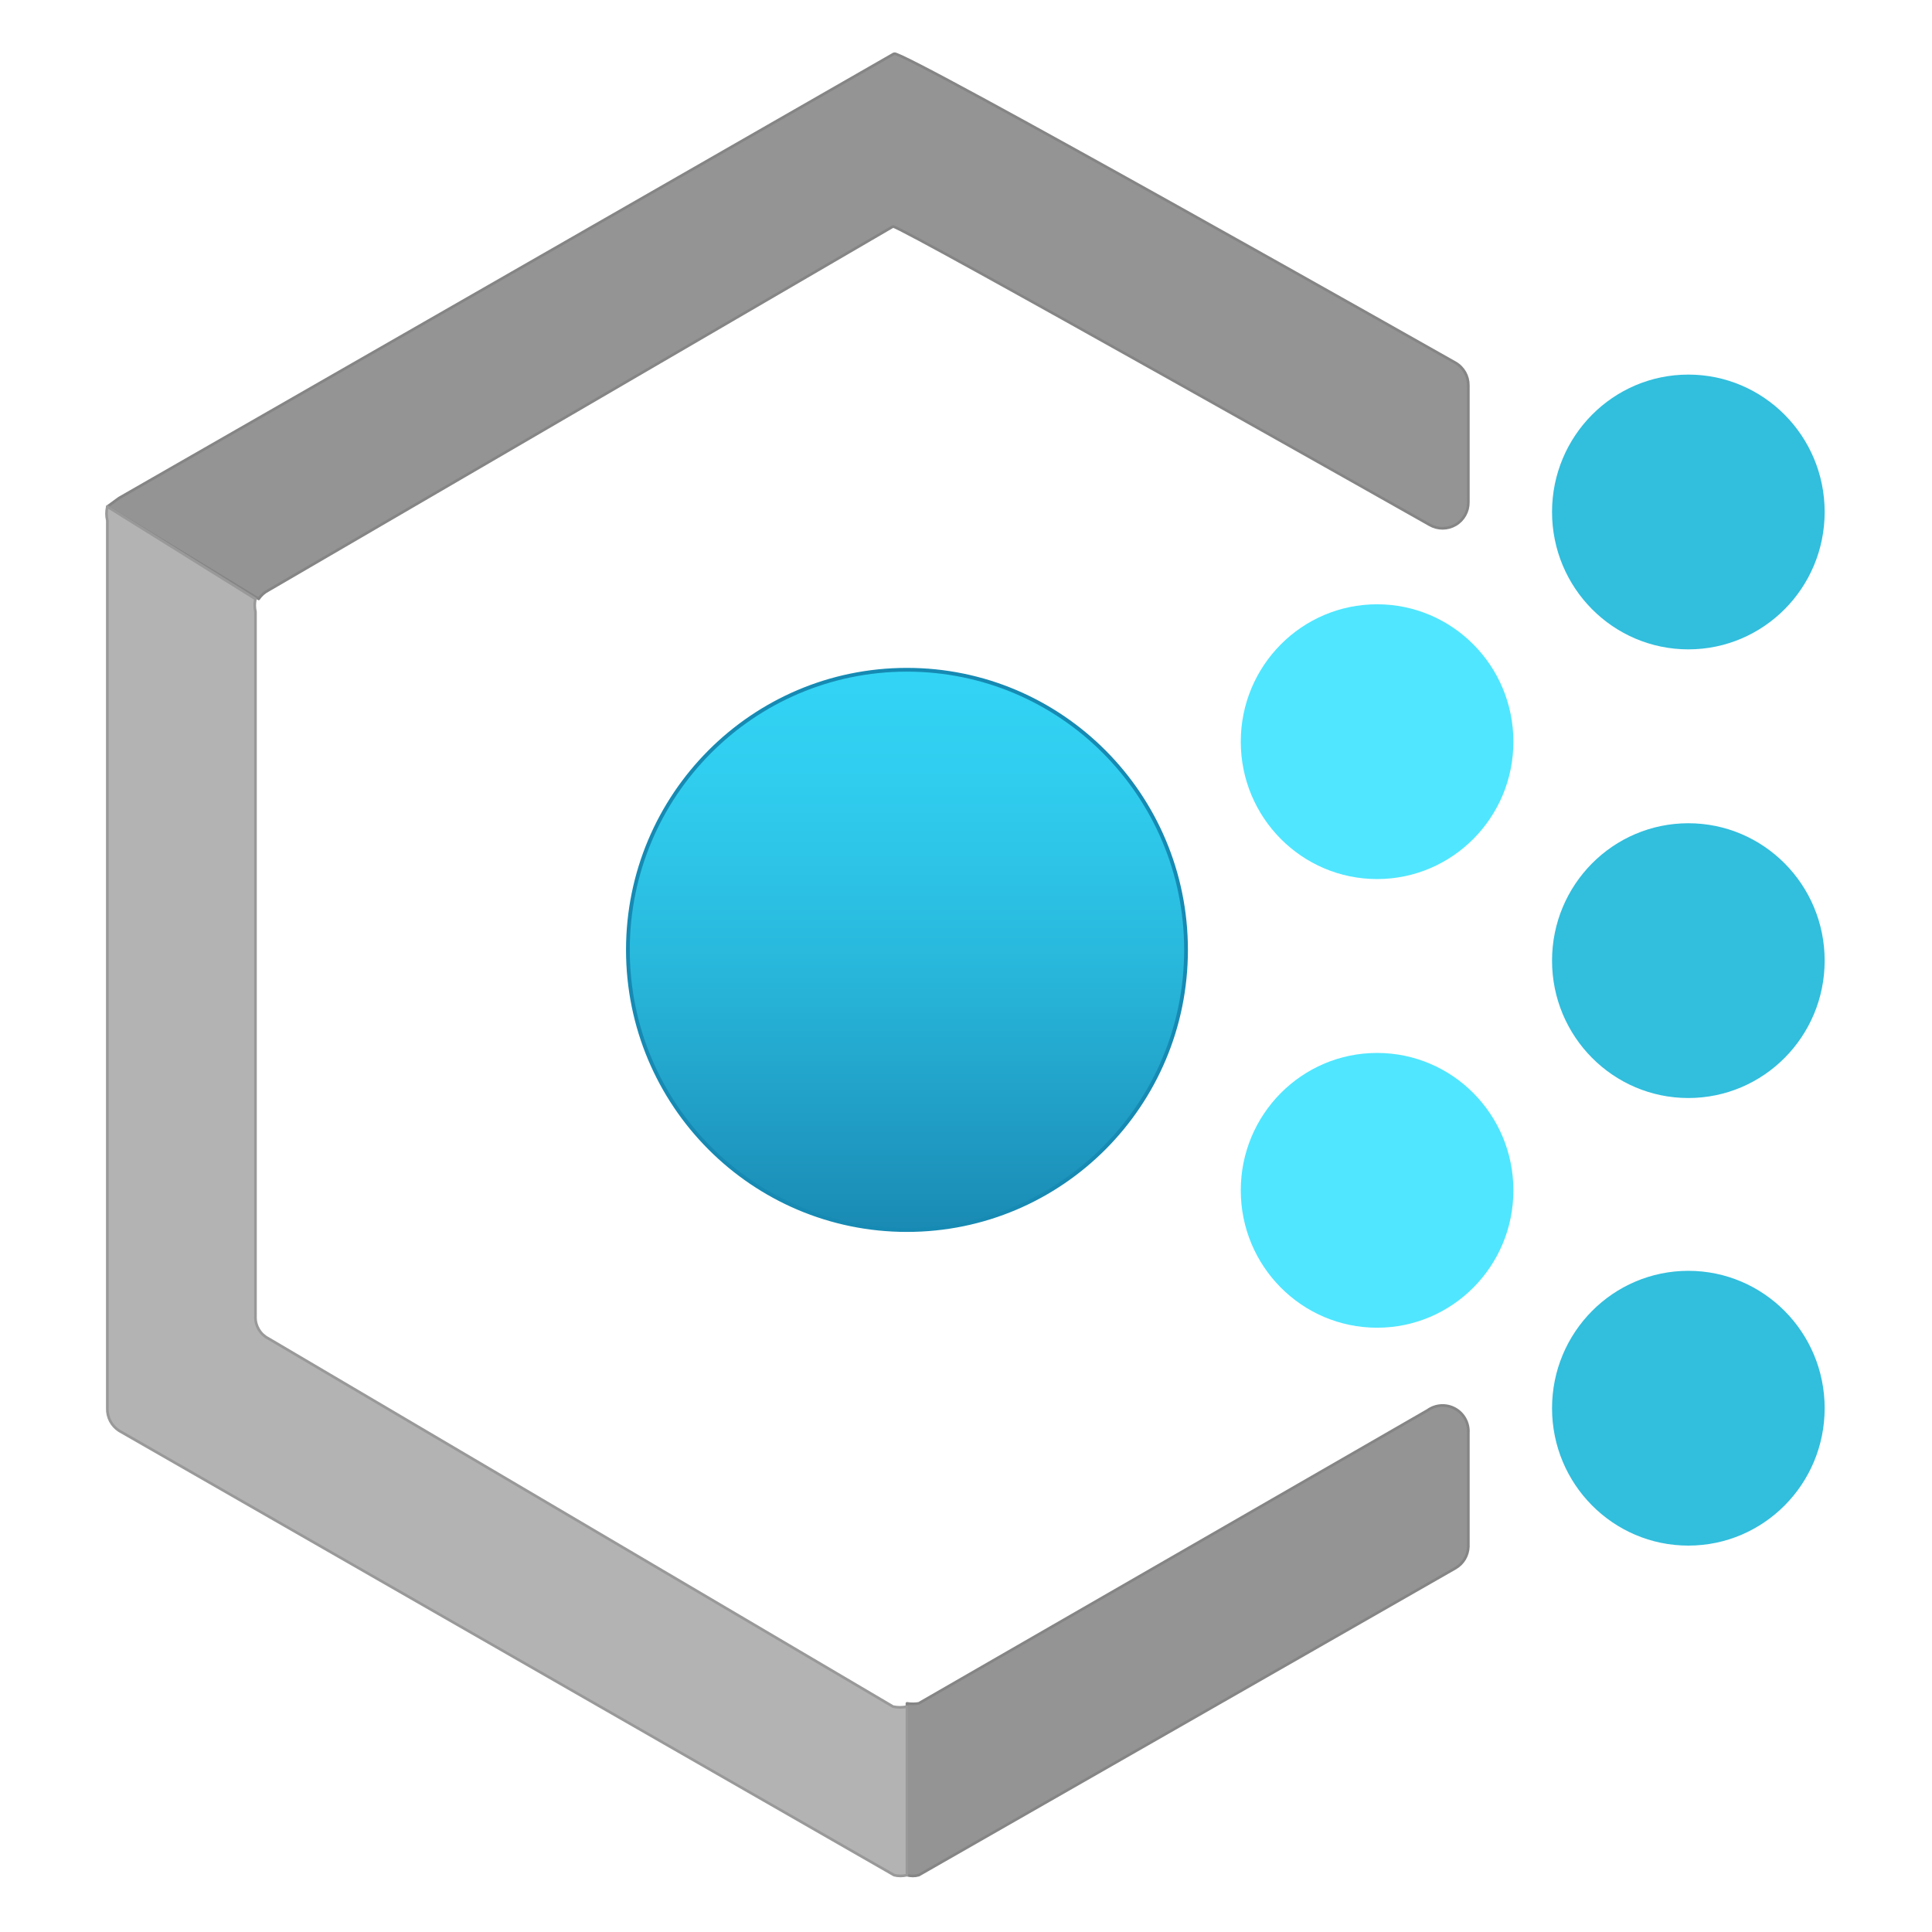
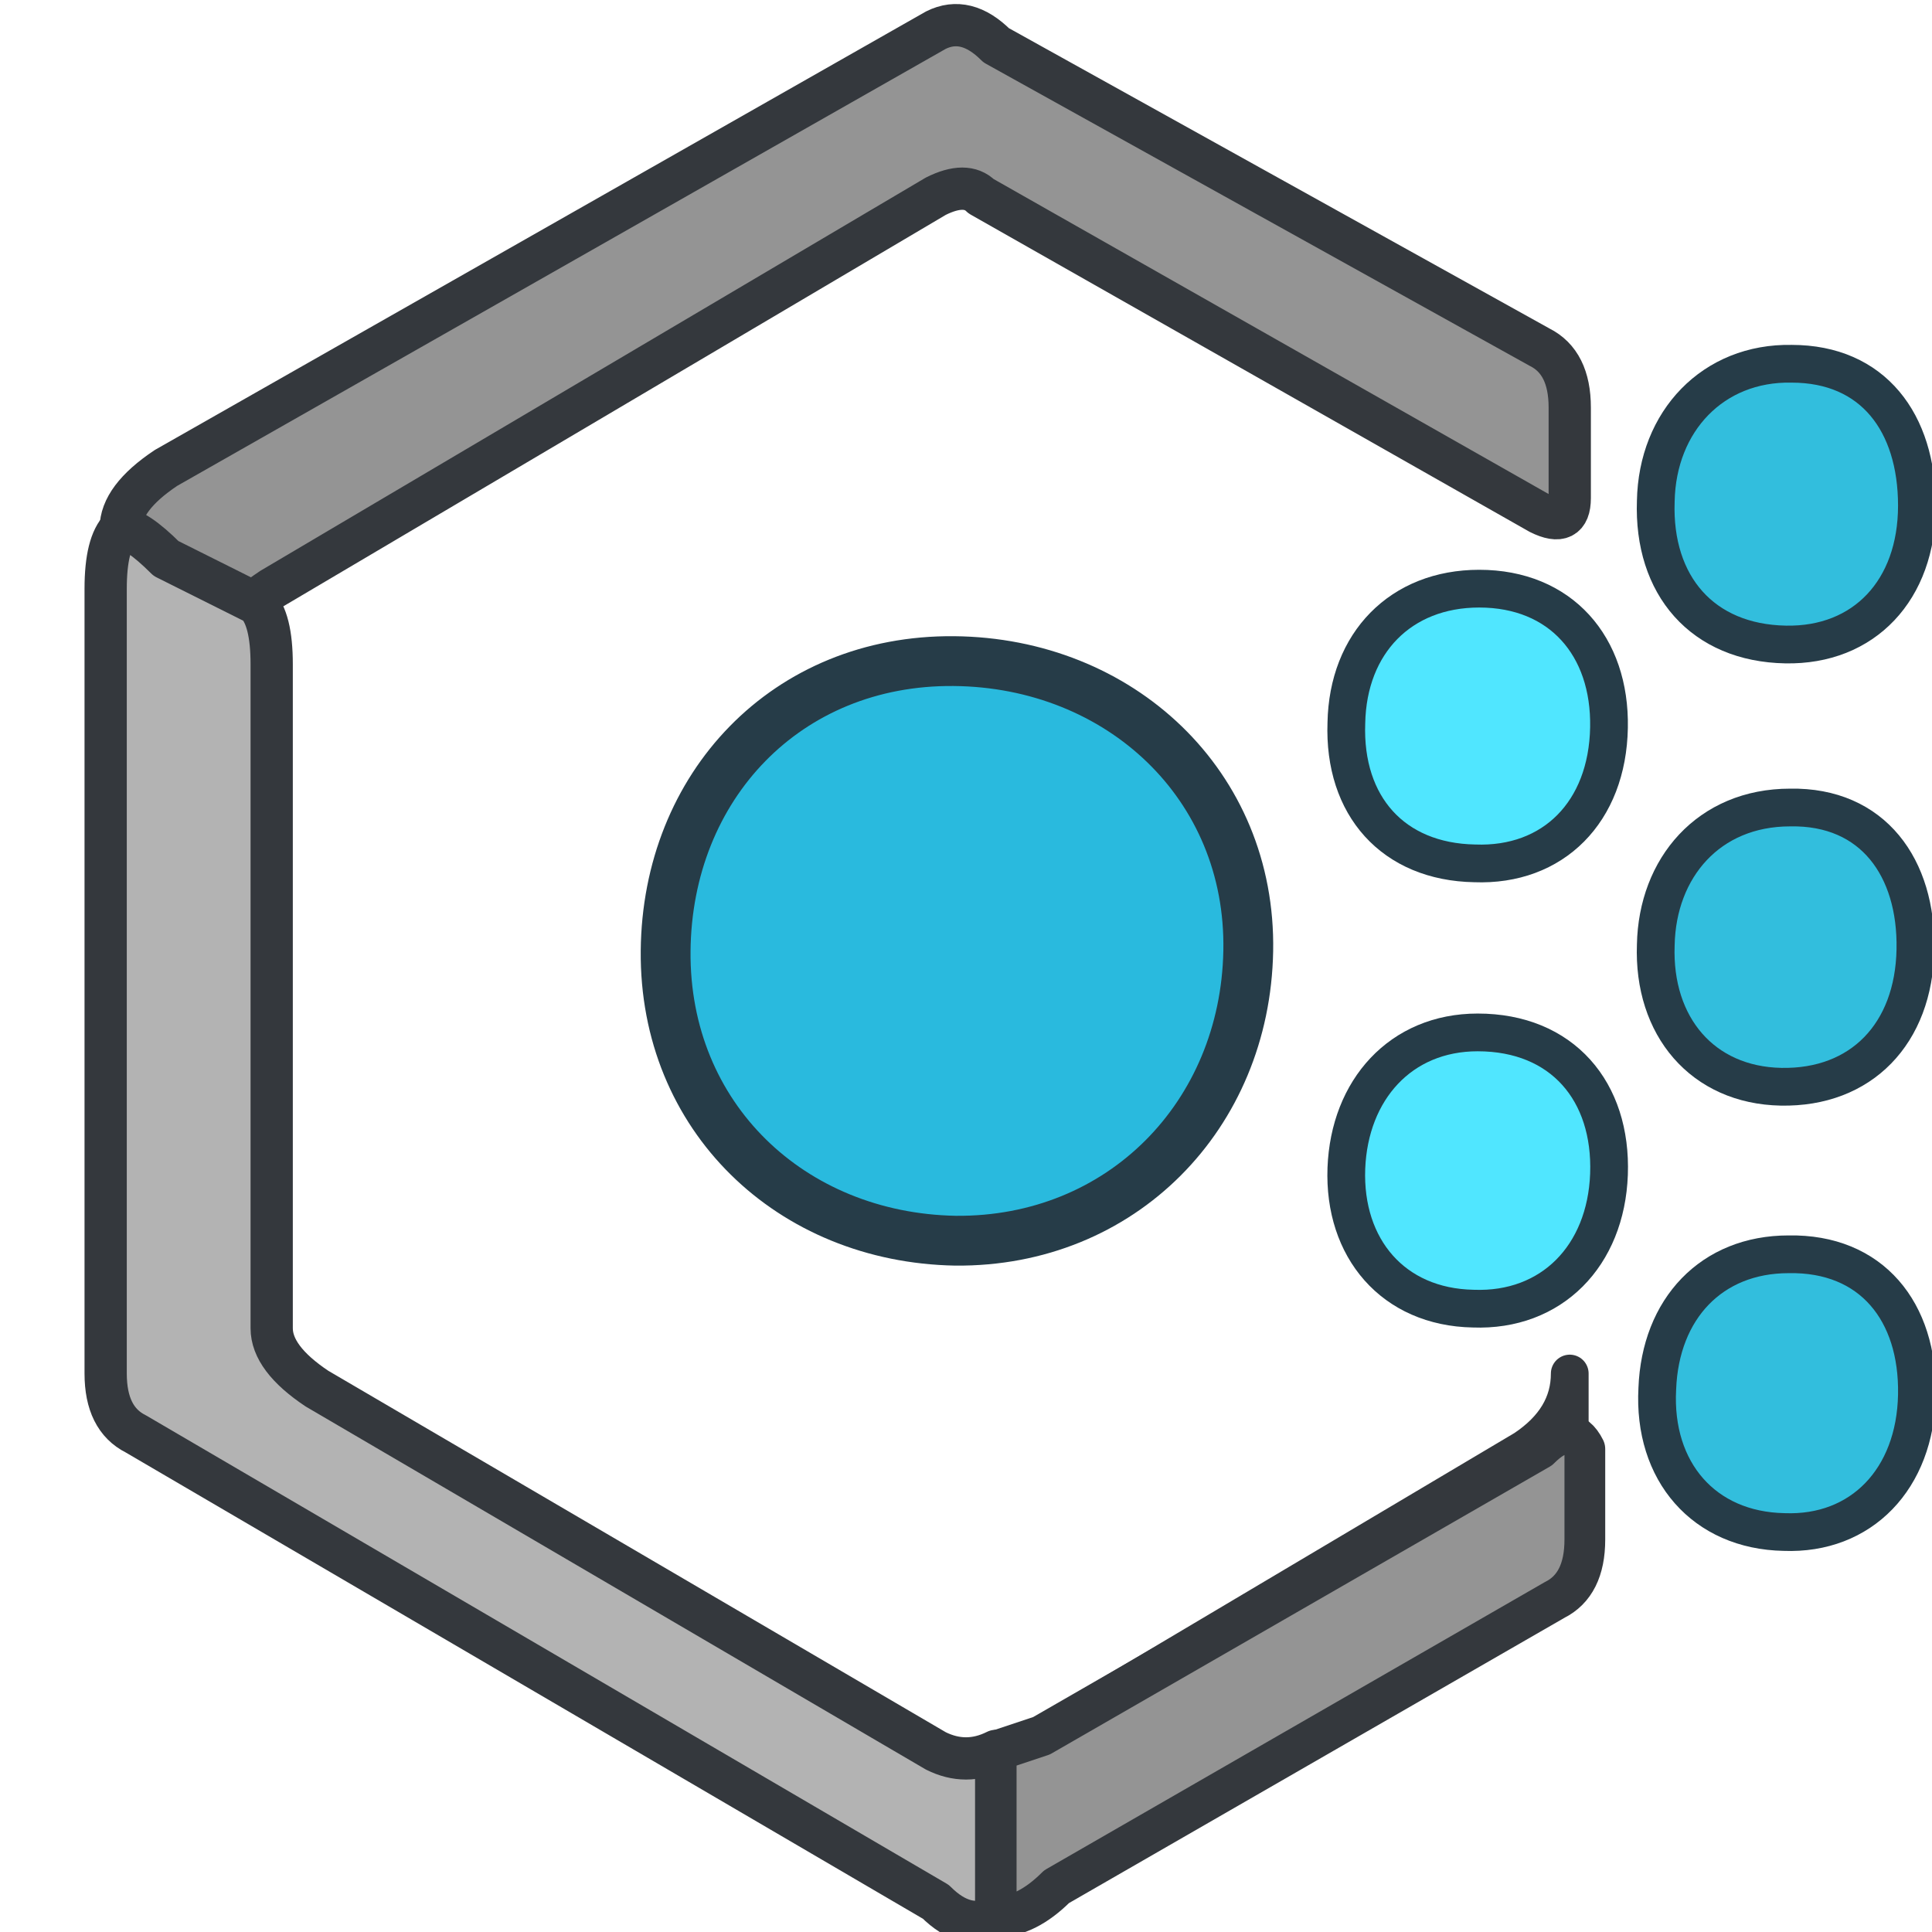
- <svg xmlns="http://www.w3.org/2000/svg" id="e0c2a2f0-e647-4f01-b91b-afb7bf15040d" width="128" height="128" viewBox="0 0 128 128">
-   <defs>
-     <linearGradient id="a7f731a9-5c58-44f4-8037-3c3627e98008" x1="8.45" y1="11.47" x2="8.45" y2="6.24" gradientUnits="userSpaceOnUse">
-       <stop offset="0" stop-color="#198ab3" />
-       <stop offset="0.16" stop-color="#1f9ac2" />
-       <stop offset="0.5" stop-color="#29bade" />
-       <stop offset="0.8" stop-color="#30cdef" />
-       <stop offset="1" stop-color="#32d4f5" />
-     </linearGradient>
-   </defs>
-   <g transform="scale(7.111111)" stroke-linejoin="round" stroke-linecap="round">
-     <ellipse stroke="#168ab3" stroke-width=".035" cx="8.45" cy="8.85" rx="2.6" ry="2.61" fill="url(#a7f731a9-5c58-44f4-8037-3c3627e98008)" />
-     <ellipse cx="15.73" cy="4.77" rx="1.27" ry="1.28" fill="#32bedd" />
-     <ellipse cx="15.73" cy="8.95" rx="1.27" ry="1.28" fill="#32bedd" />
-     <ellipse cx="15.73" cy="13.12" rx="1.27" ry="1.28" fill="#32bedd" />
-     <ellipse cx="12.83" cy="6.91" rx="1.27" ry="1.28" fill="#50e6ff" />
-     <ellipse cx="12.83" cy="11.09" rx="1.27" ry="1.28" fill="#50e6ff" />
-     <path d="M2.41,5.58A.24.24,0,0,1,2.5,5.5L8.32,2.11c.08,0,5,2.78,5,2.78a.24.24,0,0,0,.36-.21V3.59a.24.24,0,0,0-.12-.21S8.4.46,8.33.5L1.11,4.64,1,4.72Z" fill="#949494" stroke="#858585" stroke-width=".025" />
-     <path d="M13.3,13.14,8.56,15.87a.35.35,0,0,1-.11,0v1.6a.2.2,0,0,0,.11,0l5-2.86a.24.24,0,0,0,.12-.2V13.35A.24.24,0,0,0,13.3,13.14Z" fill="#949494" stroke="#858585" stroke-width=".025" />
-     <path d="M8.45,15.9a.31.31,0,0,1-.13,0L2.5,12.47a.22.22,0,0,1-.12-.2V5.7a.27.27,0,0,1,0-.12L1,4.72a.28.28,0,0,0,0,.13v8.27a.24.24,0,0,0,.11.21l7.22,4.14a.24.24,0,0,0,.12,0Z" fill="#b3b3b3" stroke="#999" stroke-width=".025" />
+ <svg xmlns="http://www.w3.org/2000/svg" width="128" height="128" viewBox="0 0 128 128">
+   <g stroke-linecap="round" stroke-linejoin="round">
+     <path d="M8 35          Q8 33 11 31          L62 2          Q64 1 66 3          L102 23          Q104 24 104 27          L104 33          Q104 35 102 34          L65 13          Q64 12 62 13          L18 39          Q15 41 14 43          Z" fill="#949494" stroke="#34383D" stroke-width="2.8" />
+     <path d="M8 35          Q9 35 11 37          L17 40          Q18 41 18 44          L18 88          Q18 90 21 92          L62 116          Q64 117 66 116          L66 127          Q64 128 62 126          L9 95          Q7 94 7 91          L7 39          Q7 36 8 35          Z" fill="#B3B3B3" stroke="#34383D" stroke-width="2.8" />
+     <path d="M66 116          Q67 116 69 115          L101 96          Q104 94 104 91          L104 95          Q104 97 102 98          L68 118          Q66 119 66 120          Z" fill="#949494" stroke="#34383D" stroke-width="2.5" />
+     <path d="M66 116          L66 127          Q68 127 70 125          L103 106          Q105 105 105 102          L105 96          Q104 94 102 96          L69 115          Z" fill="#949494" stroke="#34383D" stroke-width="2.7" />
+     <path d="M82.7 63          C82.5 73.9 74.3 82.3 63.3 82.2          C52.4 82 44 74 44.1 63          C44.2 52.1 52.1 43.7 63.2 43.8          C74.2 43.9 82.9 52 82.7 63          Z" fill="#29BADE" stroke="#263C48" stroke-width="3.3" />
+     <path d="M118.7 24.1          C124.1 24.1 127 28 127 33.5          C127 39.1 123.5 42.8 118.3 42.7          C112.8 42.6 109.5 38.8 109.7 33.2          C109.8 27.9 113.5 24 118.7 24.1 Z" fill="#32BEDD" stroke="#263C48" stroke-width="2.5" />
+     <path d="M118.6 53.5          C124.1 53.4 127 57.5 126.9 62.9          C126.8 68.5 123.3 72.1 118 72          C112.8 71.9 109.5 68 109.7 62.6          C109.8 57.5 113.2 53.5 118.6 53.5 Z" fill="#32BEDD" stroke="#263C48" stroke-width="2.5" />
+     <path d="M118.5 83.1          C124 83 127.1 86.9 127 92.4          C126.9 98 123.3 101.7 118.2 101.5          C112.9 101.4 109.5 97.5 109.8 92          C110 86.7 113.4 83.1 118.5 83.1 Z" fill="#32BEDD" stroke="#263C48" stroke-width="2.5" />
+     <path d="M98 39          C103.4 39 106.7 42.8 106.6 48.2          C106.5 53.8 102.9 57.4 97.7 57.2          C92.3 57.1 89 53.4 89.2 47.9          C89.3 42.6 92.8 39 98 39 Z" fill="#50E6FF" stroke="#263C48" stroke-width="2.5" />
+     <path d="M97.9 68.4          C103.5 68.4 106.8 72.3 106.6 77.8          C106.4 83.2 102.8 86.9 97.6 86.7          C92.3 86.6 89 82.7 89.2 77.4          C89.4 72.2 92.8 68.4 97.9 68.4 Z" fill="#50E6FF" stroke="#263C48" stroke-width="2.5" />
  </g>
</svg>
